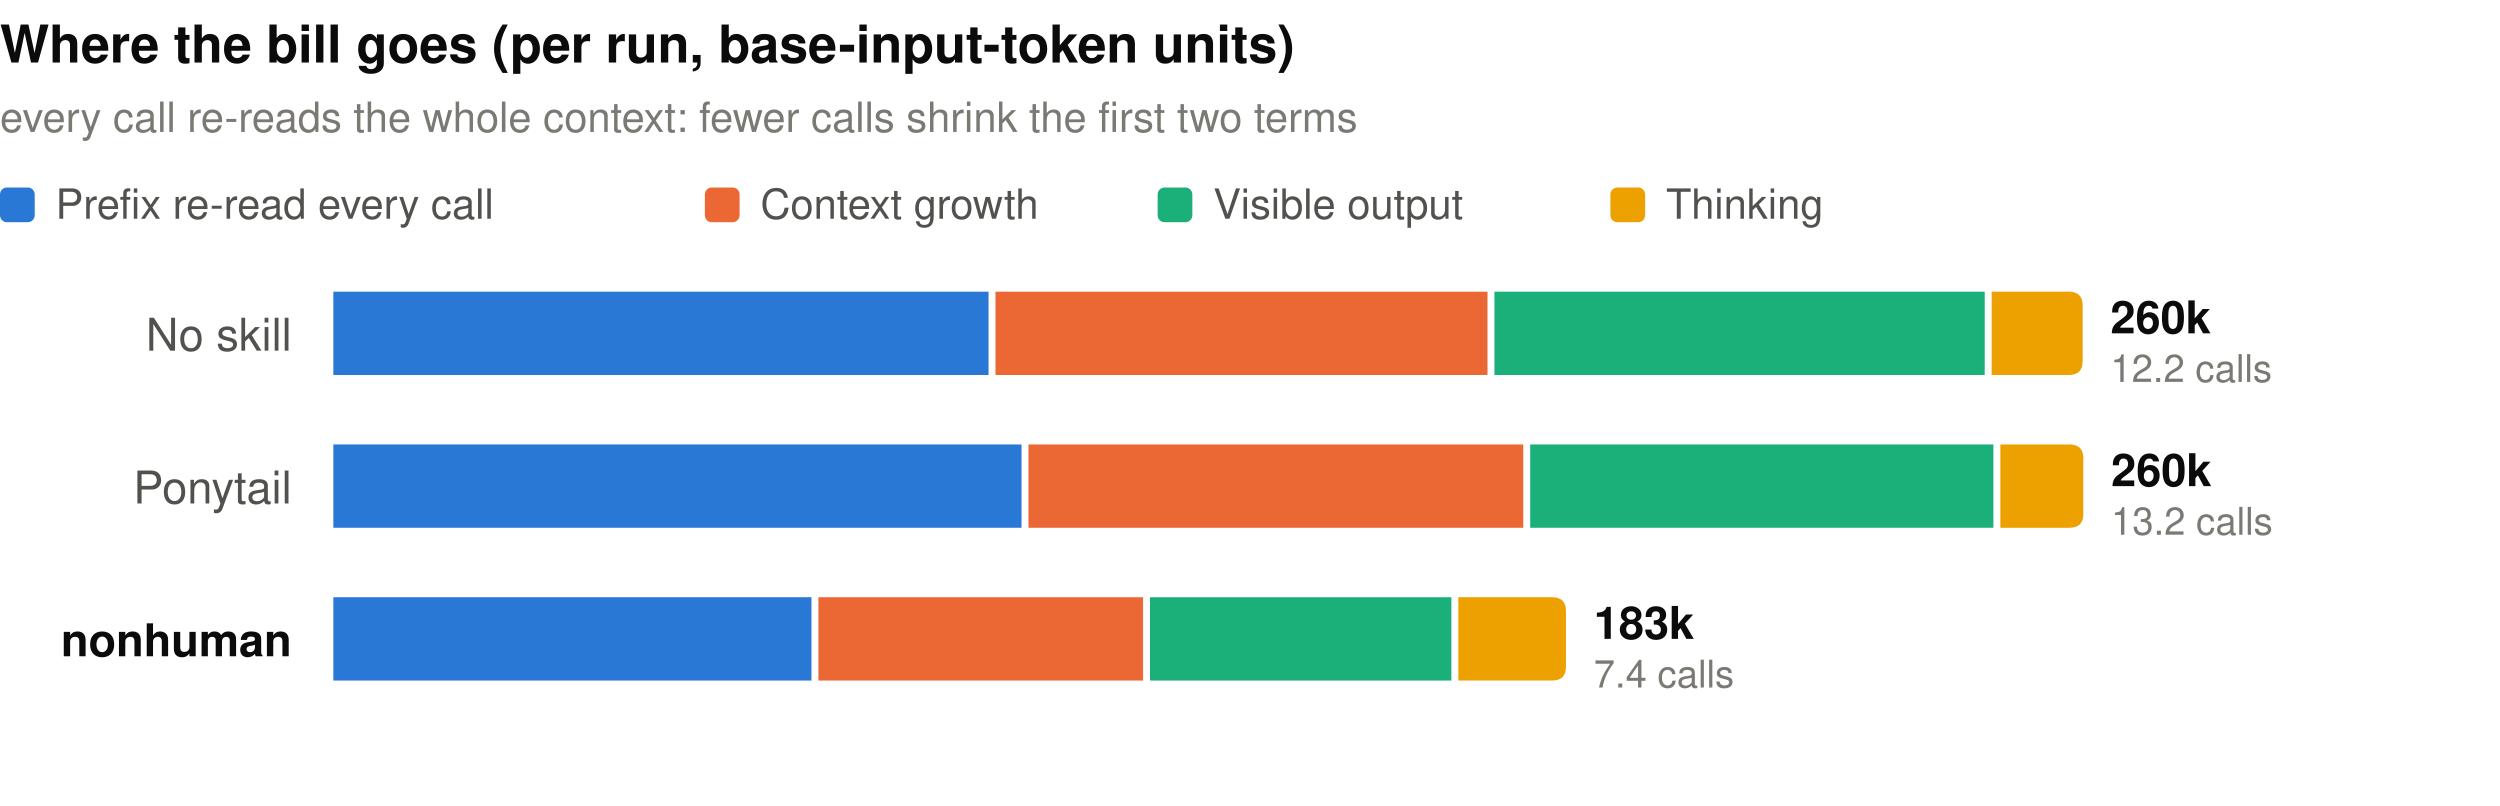
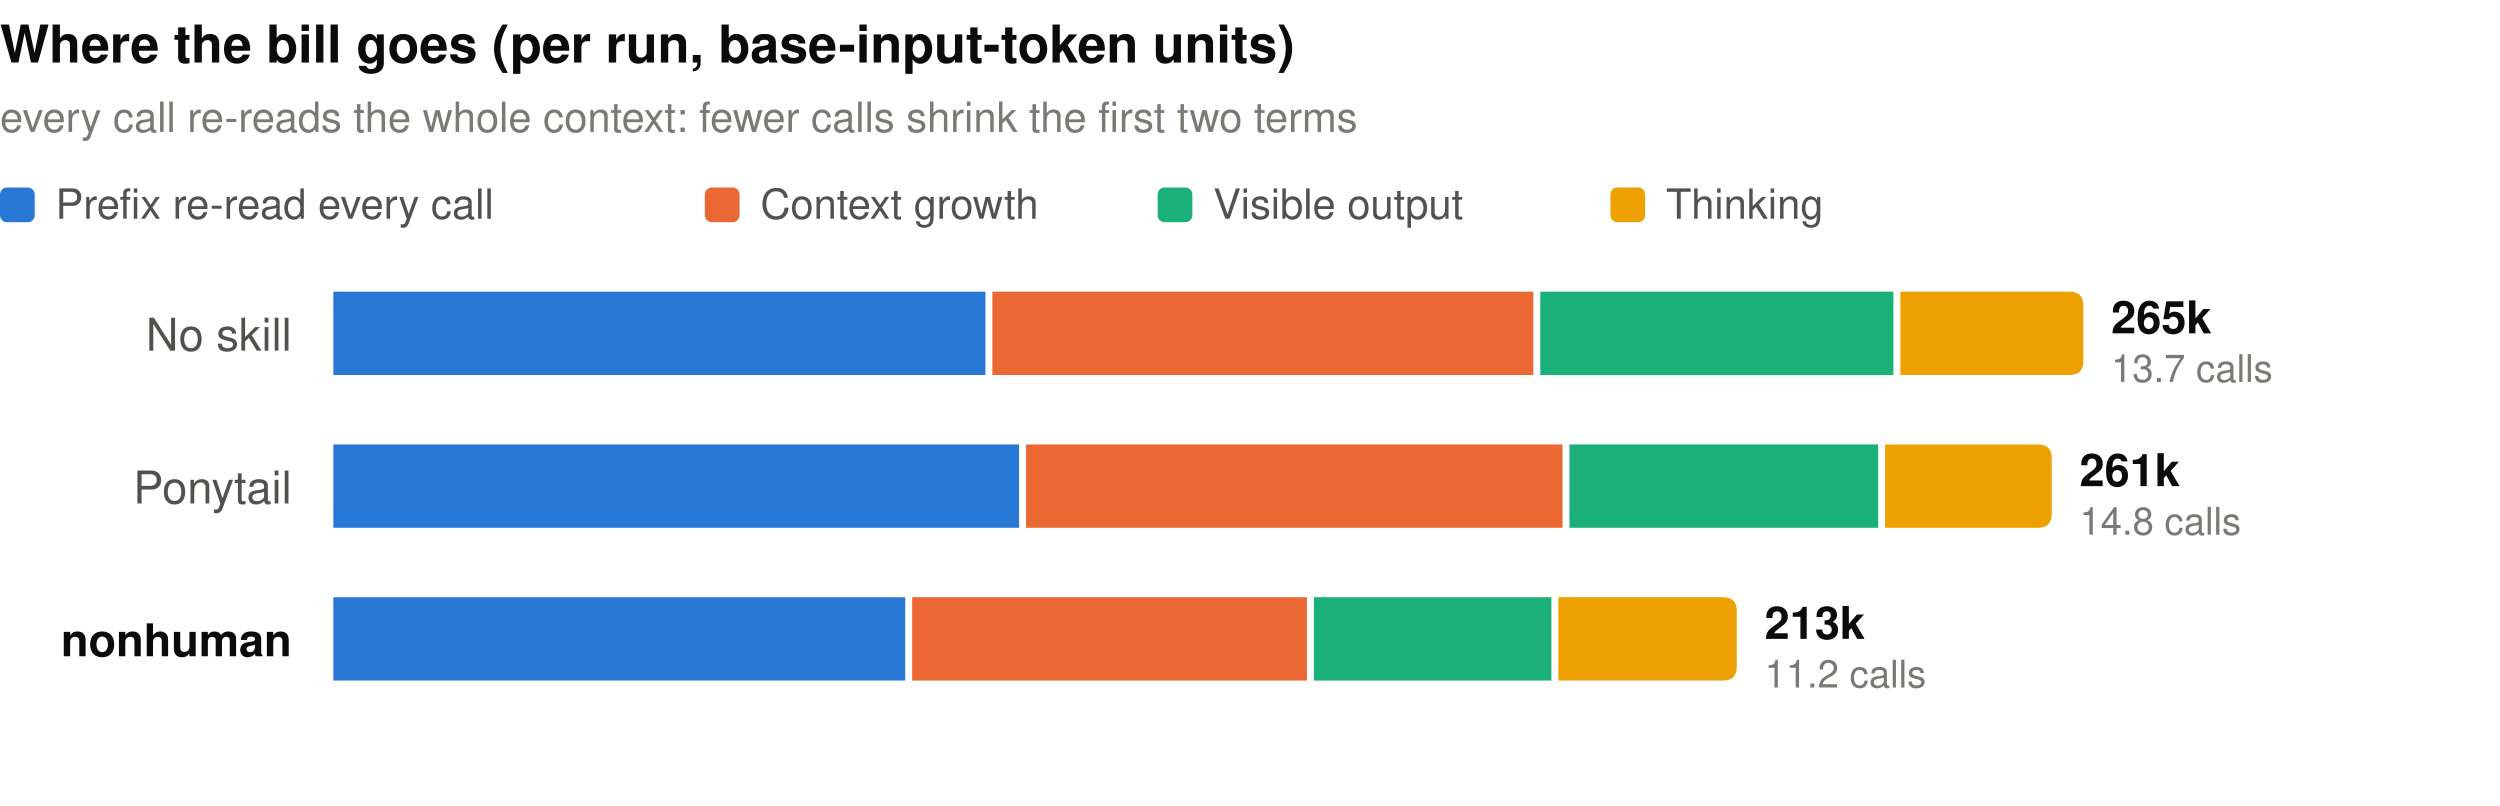
<svg xmlns="http://www.w3.org/2000/svg" width="720" height="232" viewBox="0 0 720 232" font-family="-apple-system,BlinkMacSystemFont,'Segoe UI',Helvetica,Arial,sans-serif" role="img" aria-label="Billed cost decomposition per run by arm">
  <text x="0.0" y="18.0" fill="#0b0b0b" font-size="15" font-weight="600" text-anchor="start">Where the bill goes (per run, base-input-token units)</text>
  <text x="0.0" y="38.0" fill="#7a7973" font-size="12" font-weight="400" text-anchor="start">every call re-reads the whole context: fewer calls shrink the first two terms</text>
  <rect x="0" y="54" width="10" height="10" rx="2" fill="#2a78d6" />
  <text x="16.0" y="63.0" fill="#52514e" font-size="12" font-weight="400" text-anchor="start">Prefix re-read every call</text>
  <rect x="203.0" y="54" width="10" height="10" rx="2" fill="#eb6834" />
  <text x="219.0" y="63.0" fill="#52514e" font-size="12" font-weight="400" text-anchor="start">Context growth</text>
  <rect x="333.4" y="54" width="10" height="10" rx="2" fill="#1baf7a" />
  <text x="349.4" y="63.0" fill="#52514e" font-size="12" font-weight="400" text-anchor="start">Visible output</text>
  <rect x="463.8" y="54" width="10" height="10" rx="2" fill="#eda100" />
  <text x="479.8" y="63.0" fill="#52514e" font-size="12" font-weight="400" text-anchor="start">Thinking</text>
  <text x="84.0" y="101.0" fill="#52514e" font-size="13" font-weight="400" text-anchor="end">No skill</text>
-   <path d="M96.0,84.0 H284.7 Q284.7,84.0 284.7,84.0 V108.0 Q284.7,108.0 284.7,108.0 H96.0 Z" fill="#2a78d6" />
-   <path d="M286.7,84.0 H428.4 Q428.4,84.0 428.4,84.0 V108.0 Q428.4,108.0 428.4,108.0 H286.7 Z" fill="#eb6834" />
-   <path d="M430.4,84.0 H571.6 Q571.6,84.0 571.6,84.0 V108.0 Q571.6,108.0 571.6,108.0 H430.4 Z" fill="#1baf7a" />
-   <path d="M573.6,84.0 H595.8 Q599.8,84.0 599.8,88.0 V104.0 Q599.8,108.0 595.8,108.0 H573.6 Z" fill="#eda100" />
-   <text x="607.8" y="96.0" fill="#0b0b0b" font-size="13" font-weight="600" text-anchor="start">260k</text>
-   <text x="607.8" y="110.0" fill="#7a7973" font-size="11" font-weight="400" text-anchor="start">12.2 calls</text>
+   <path d="M96.0,84.0 H283.8 Q283.8,84.0 283.8,84.0 V108.0 Q283.8,108.0 283.8,108.0 H96.0 Z" fill="#2a78d6" />
+   <path d="M285.8,84.0 H441.6 Q441.6,84.0 441.6,84.0 V108.0 Q441.6,108.0 441.6,108.0 H285.8 Z" fill="#eb6834" />
+   <path d="M443.6,84.0 H545.3 Q545.3,84.0 545.3,84.0 V108.0 Q545.3,108.0 545.3,108.0 H443.6 Z" fill="#1baf7a" />
+   <path d="M547.3,84.0 H596.0 Q600.0,84.0 600.0,88.0 V104.0 Q600.0,108.0 596.0,108.0 H547.3 Z" fill="#eda100" />
+   <text x="608.0" y="96.0" fill="#0b0b0b" font-size="13" font-weight="600" text-anchor="start">265k</text>
+   <text x="608.0" y="110.0" fill="#7a7973" font-size="11" font-weight="400" text-anchor="start">13.7 calls</text>
  <text x="84.0" y="145.0" fill="#52514e" font-size="13" font-weight="400" text-anchor="end">Ponytail</text>
-   <path d="M96.0,128.0 H294.2 Q294.2,128.0 294.2,128.0 V152.0 Q294.2,152.0 294.2,152.0 H96.0 Z" fill="#2a78d6" />
-   <path d="M296.2,128.0 H438.7 Q438.7,128.0 438.7,128.0 V152.0 Q438.7,152.0 438.7,152.0 H296.2 Z" fill="#eb6834" />
-   <path d="M440.7,128.0 H574.1 Q574.1,128.0 574.1,128.0 V152.0 Q574.1,152.0 574.1,152.0 H440.7 Z" fill="#1baf7a" />
-   <path d="M576.1,128.0 H596.0 Q600.0,128.0 600.0,132.0 V148.0 Q600.0,152.0 596.0,152.0 H576.1 Z" fill="#eda100" />
-   <text x="608.0" y="140.0" fill="#0b0b0b" font-size="13" font-weight="600" text-anchor="start">260k</text>
-   <text x="608.0" y="154.0" fill="#7a7973" font-size="11" font-weight="400" text-anchor="start">13.2 calls</text>
+   <path d="M96.0,128.0 H293.5 Q293.5,128.0 293.5,128.0 V152.0 Q293.5,152.0 293.5,152.0 H96.0 Z" fill="#2a78d6" />
+   <path d="M295.5,128.0 H450.0 Q450.0,128.0 450.0,128.0 V152.0 Q450.0,152.0 450.0,152.0 H295.5 Z" fill="#eb6834" />
+   <path d="M452.0,128.0 H540.9 Q540.9,128.0 540.9,128.0 V152.0 Q540.9,152.0 540.9,152.0 H452.0 Z" fill="#1baf7a" />
+   <path d="M542.9,128.0 H586.9 Q590.9,128.0 590.9,132.0 V148.0 Q590.9,152.0 586.9,152.0 H542.9 Z" fill="#eda100" />
+   <text x="598.9" y="140.0" fill="#0b0b0b" font-size="13" font-weight="600" text-anchor="start">261k</text>
+   <text x="598.9" y="154.0" fill="#7a7973" font-size="11" font-weight="400" text-anchor="start">14.8 calls</text>
  <text x="84.0" y="189.0" fill="#0b0b0b" font-size="13" font-weight="600" text-anchor="end">nonhuman</text>
-   <path d="M96.0,172.0 H233.7 Q233.7,172.0 233.7,172.0 V196.0 Q233.7,196.0 233.7,196.0 H96.0 Z" fill="#2a78d6" />
-   <path d="M235.7,172.0 H329.2 Q329.2,172.0 329.2,172.0 V196.0 Q329.2,196.0 329.2,196.0 H235.7 Z" fill="#eb6834" />
-   <path d="M331.2,172.0 H418.0 Q418.0,172.0 418.0,172.0 V196.0 Q418.0,196.0 418.0,196.0 H331.2 Z" fill="#1baf7a" />
-   <path d="M420.0,172.0 H447.0 Q451.0,172.0 451.0,176.0 V192.0 Q451.0,196.0 447.0,196.0 H420.0 Z" fill="#eda100" />
-   <text x="459.0" y="184.0" fill="#0b0b0b" font-size="13" font-weight="600" text-anchor="start">183k</text>
-   <text x="459.0" y="198.0" fill="#7a7973" font-size="11" font-weight="400" text-anchor="start">7.4 calls</text>
+   <path d="M96.0,172.0 H260.7 Q260.7,172.0 260.7,172.0 V196.0 Q260.7,196.0 260.7,196.0 H96.0 Z" fill="#2a78d6" />
+   <path d="M262.7,172.0 H376.4 Q376.4,172.0 376.4,172.0 V196.0 Q376.4,196.0 376.4,196.0 H262.7 Z" fill="#eb6834" />
+   <path d="M378.4,172.0 H446.8 Q446.8,172.0 446.8,172.0 V196.0 Q446.8,196.0 446.8,196.0 H378.4 Z" fill="#1baf7a" />
+   <path d="M448.8,172.0 H496.2 Q500.2,172.0 500.2,176.0 V192.0 Q500.2,196.0 496.2,196.0 H448.8 Z" fill="#eda100" />
+   <text x="508.2" y="184.0" fill="#0b0b0b" font-size="13" font-weight="600" text-anchor="start">213k</text>
+   <text x="508.2" y="198.0" fill="#7a7973" font-size="11" font-weight="400" text-anchor="start">11.2 calls</text>
</svg>
